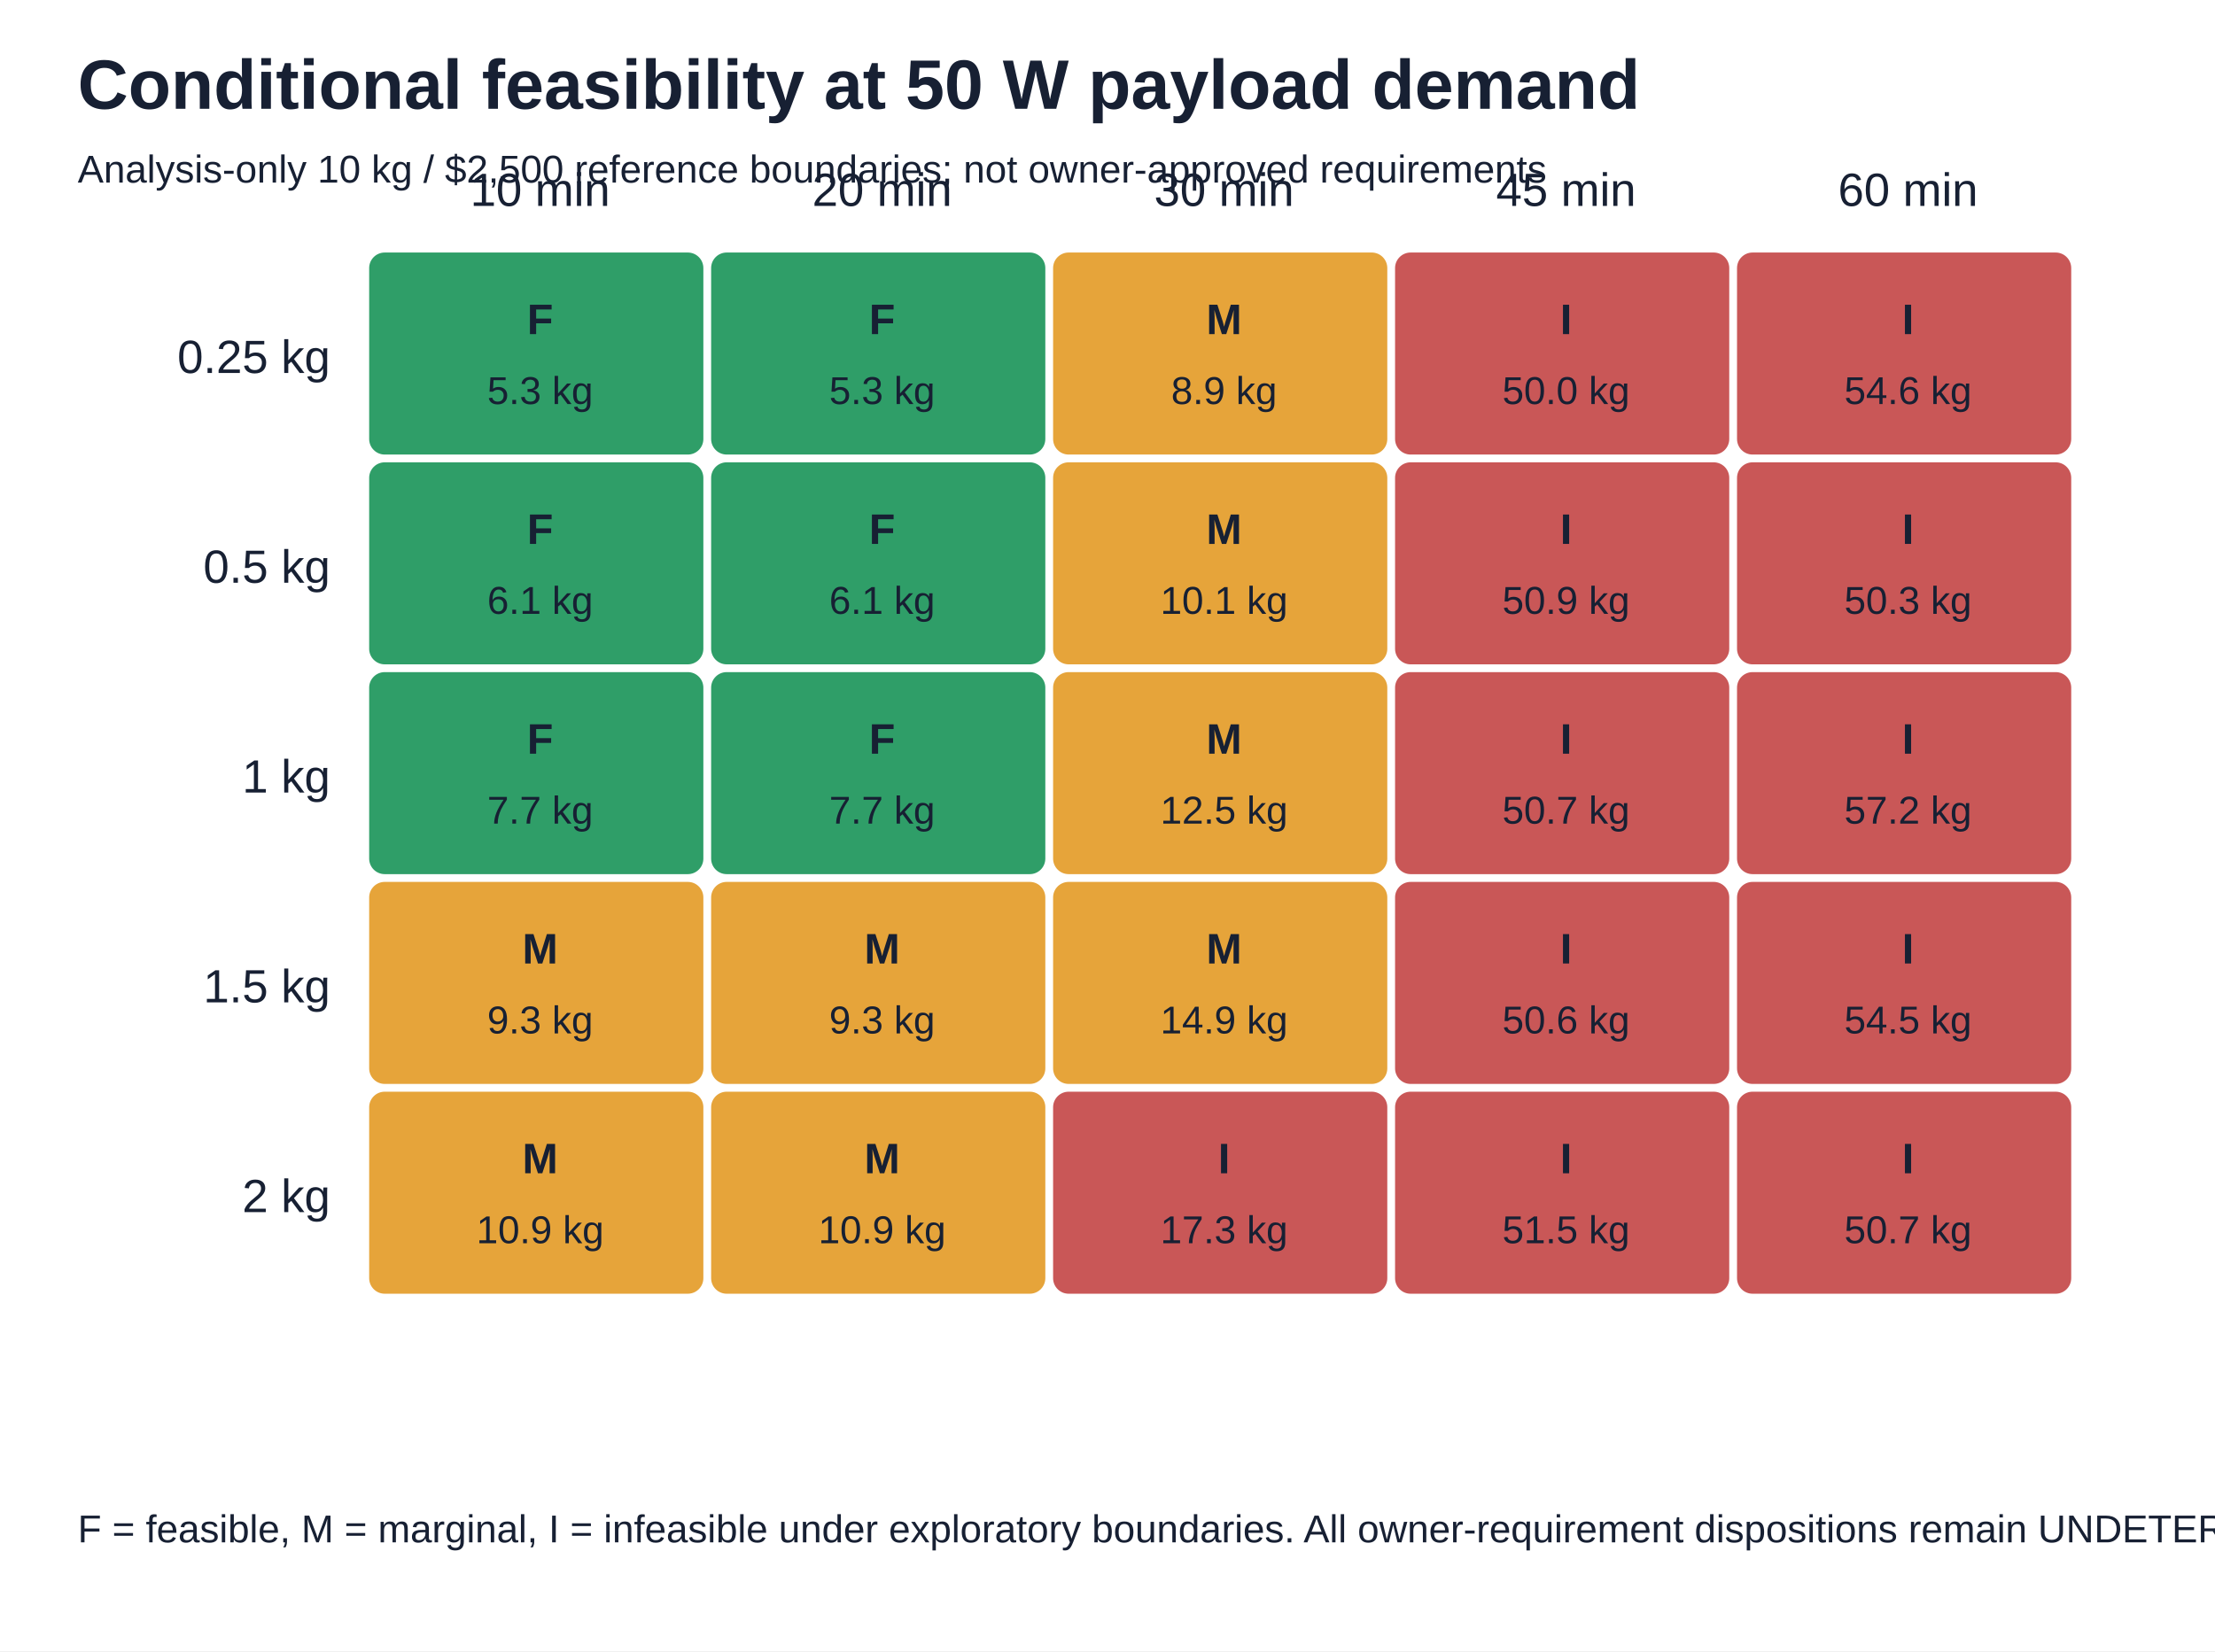
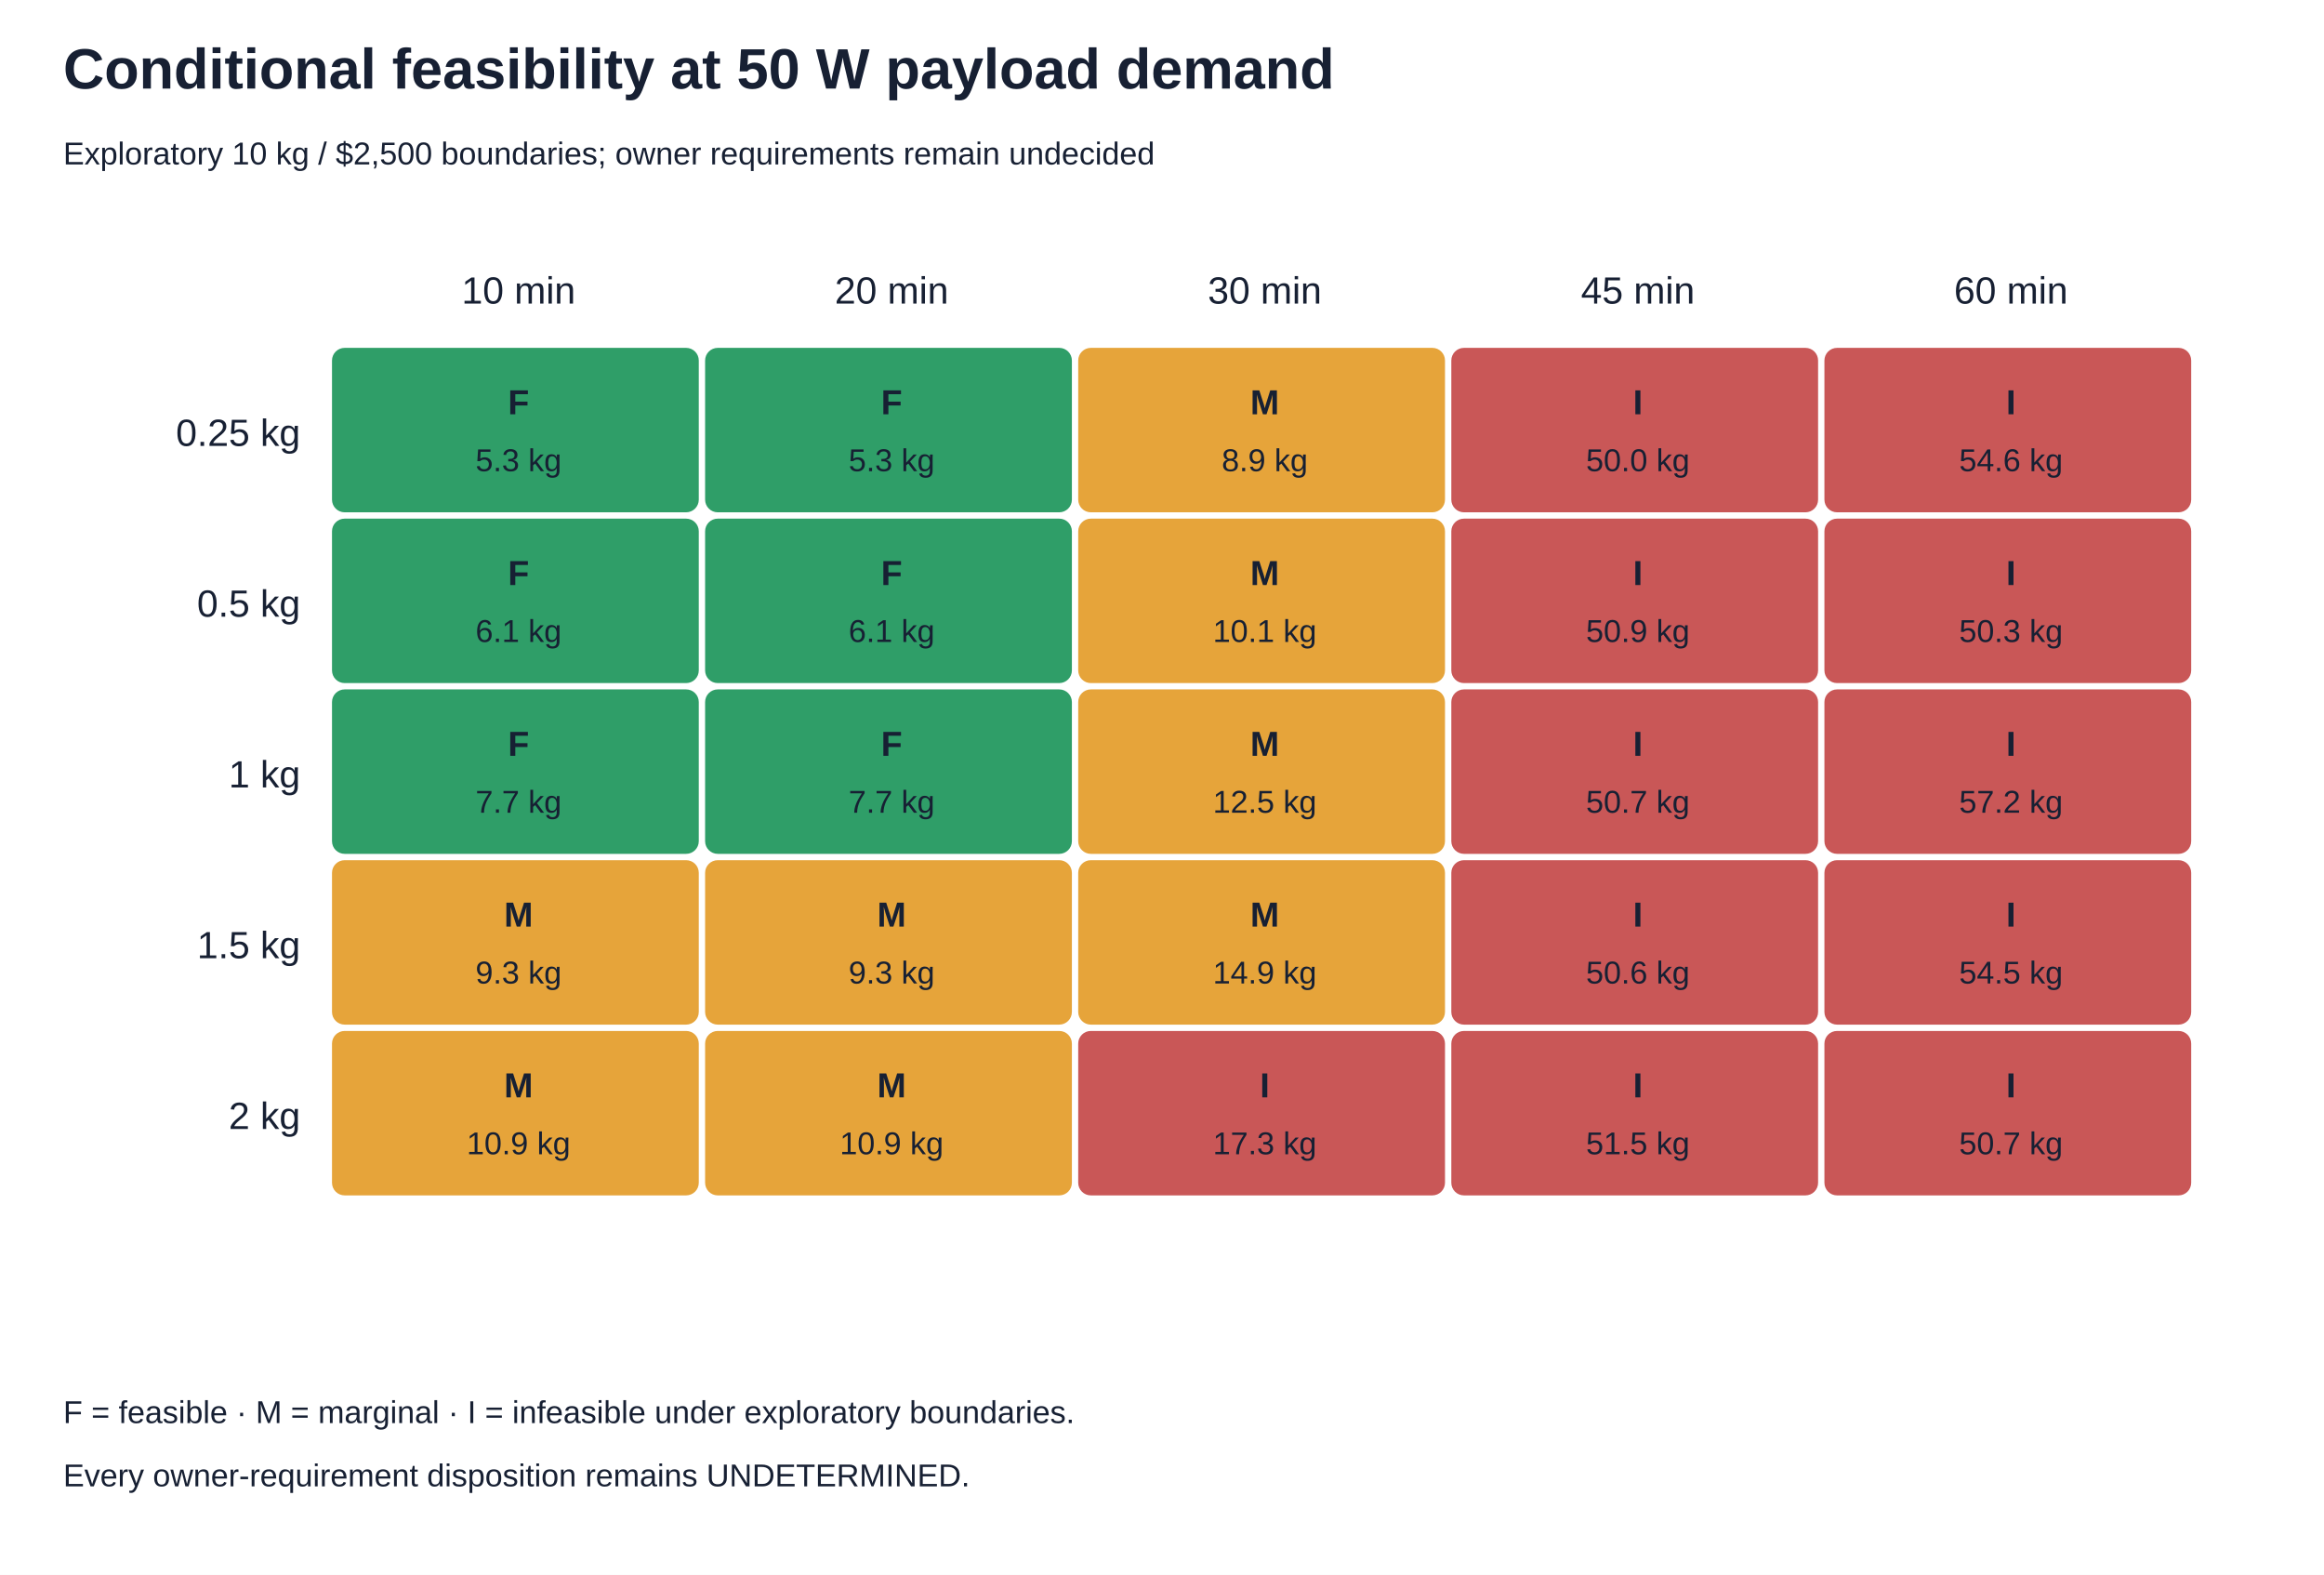
- <svg xmlns="http://www.w3.org/2000/svg" width="570" height="425" viewBox="0 0 570 425" role="img" aria-labelledby="title desc">
+ <svg xmlns="http://www.w3.org/2000/svg" width="735" height="498" viewBox="0 0 735 498" role="img" aria-labelledby="title desc">
  <style>text{font-family:Arial,sans-serif;fill:#172033}.axis{stroke:#607089;stroke-width:1}.grid{stroke:#d9e0ea;stroke-width:1}.label{font-size:12px}.small{font-size:10px}.title{font-size:18px;font-weight:700}</style>
-   <rect width="570" height="425" fill="#ffffff" />
+   <rect width="735" height="498" fill="#ffffff" />
  <text x="20" y="28" class="title">Conditional feasibility at 50 W payload demand</text>
-   <text x="20" y="47" class="small">Analysis-only 10 kg / $2,500 reference boundaries; not owner-approved requirements</text>
-   <text x="139.0" y="53" text-anchor="middle" class="label">10 min</text>
-   <text x="227.0" y="53" text-anchor="middle" class="label">20 min</text>
-   <text x="315.0" y="53" text-anchor="middle" class="label">30 min</text>
-   <text x="403.0" y="53" text-anchor="middle" class="label">45 min</text>
-   <text x="491.0" y="53" text-anchor="middle" class="label">60 min</text>
-   <text x="85" y="96.0" text-anchor="end" class="label">0.25 kg</text>
-   <rect x="95" y="65" width="86" height="52" rx="4" fill="#2f9e68" />
-   <text x="139.0" y="86" text-anchor="middle" fill="#ffffff" style="font-size:11px;font-weight:700">F</text>
-   <text x="139.0" y="104" text-anchor="middle" fill="#ffffff" style="font-size:10px">5.3 kg</text>
-   <rect x="183" y="65" width="86" height="52" rx="4" fill="#2f9e68" />
-   <text x="227.0" y="86" text-anchor="middle" fill="#ffffff" style="font-size:11px;font-weight:700">F</text>
-   <text x="227.0" y="104" text-anchor="middle" fill="#ffffff" style="font-size:10px">5.3 kg</text>
-   <rect x="271" y="65" width="86" height="52" rx="4" fill="#e6a43a" />
-   <text x="315.0" y="86" text-anchor="middle" fill="#ffffff" style="font-size:11px;font-weight:700">M</text>
-   <text x="315.0" y="104" text-anchor="middle" fill="#ffffff" style="font-size:10px">8.9 kg</text>
-   <rect x="359" y="65" width="86" height="52" rx="4" fill="#c95757" />
-   <text x="403.0" y="86" text-anchor="middle" fill="#ffffff" style="font-size:11px;font-weight:700">I</text>
-   <text x="403.0" y="104" text-anchor="middle" fill="#ffffff" style="font-size:10px">50.0 kg</text>
-   <rect x="447" y="65" width="86" height="52" rx="4" fill="#c95757" />
-   <text x="491.0" y="86" text-anchor="middle" fill="#ffffff" style="font-size:11px;font-weight:700">I</text>
-   <text x="491.0" y="104" text-anchor="middle" fill="#ffffff" style="font-size:10px">54.6 kg</text>
-   <text x="85" y="150.0" text-anchor="end" class="label">0.5 kg</text>
-   <rect x="95" y="119" width="86" height="52" rx="4" fill="#2f9e68" />
-   <text x="139.0" y="140" text-anchor="middle" fill="#ffffff" style="font-size:11px;font-weight:700">F</text>
-   <text x="139.0" y="158" text-anchor="middle" fill="#ffffff" style="font-size:10px">6.1 kg</text>
-   <rect x="183" y="119" width="86" height="52" rx="4" fill="#2f9e68" />
-   <text x="227.0" y="140" text-anchor="middle" fill="#ffffff" style="font-size:11px;font-weight:700">F</text>
-   <text x="227.0" y="158" text-anchor="middle" fill="#ffffff" style="font-size:10px">6.1 kg</text>
-   <rect x="271" y="119" width="86" height="52" rx="4" fill="#e6a43a" />
-   <text x="315.0" y="140" text-anchor="middle" fill="#ffffff" style="font-size:11px;font-weight:700">M</text>
-   <text x="315.0" y="158" text-anchor="middle" fill="#ffffff" style="font-size:10px">10.1 kg</text>
-   <rect x="359" y="119" width="86" height="52" rx="4" fill="#c95757" />
-   <text x="403.0" y="140" text-anchor="middle" fill="#ffffff" style="font-size:11px;font-weight:700">I</text>
-   <text x="403.0" y="158" text-anchor="middle" fill="#ffffff" style="font-size:10px">50.9 kg</text>
-   <rect x="447" y="119" width="86" height="52" rx="4" fill="#c95757" />
-   <text x="491.0" y="140" text-anchor="middle" fill="#ffffff" style="font-size:11px;font-weight:700">I</text>
-   <text x="491.0" y="158" text-anchor="middle" fill="#ffffff" style="font-size:10px">50.3 kg</text>
-   <text x="85" y="204.0" text-anchor="end" class="label">1 kg</text>
-   <rect x="95" y="173" width="86" height="52" rx="4" fill="#2f9e68" />
-   <text x="139.0" y="194" text-anchor="middle" fill="#ffffff" style="font-size:11px;font-weight:700">F</text>
-   <text x="139.0" y="212" text-anchor="middle" fill="#ffffff" style="font-size:10px">7.7 kg</text>
-   <rect x="183" y="173" width="86" height="52" rx="4" fill="#2f9e68" />
-   <text x="227.0" y="194" text-anchor="middle" fill="#ffffff" style="font-size:11px;font-weight:700">F</text>
-   <text x="227.0" y="212" text-anchor="middle" fill="#ffffff" style="font-size:10px">7.7 kg</text>
-   <rect x="271" y="173" width="86" height="52" rx="4" fill="#e6a43a" />
-   <text x="315.0" y="194" text-anchor="middle" fill="#ffffff" style="font-size:11px;font-weight:700">M</text>
-   <text x="315.0" y="212" text-anchor="middle" fill="#ffffff" style="font-size:10px">12.5 kg</text>
-   <rect x="359" y="173" width="86" height="52" rx="4" fill="#c95757" />
-   <text x="403.0" y="194" text-anchor="middle" fill="#ffffff" style="font-size:11px;font-weight:700">I</text>
-   <text x="403.0" y="212" text-anchor="middle" fill="#ffffff" style="font-size:10px">50.7 kg</text>
-   <rect x="447" y="173" width="86" height="52" rx="4" fill="#c95757" />
-   <text x="491.0" y="194" text-anchor="middle" fill="#ffffff" style="font-size:11px;font-weight:700">I</text>
-   <text x="491.0" y="212" text-anchor="middle" fill="#ffffff" style="font-size:10px">57.2 kg</text>
-   <text x="85" y="258.0" text-anchor="end" class="label">1.5 kg</text>
-   <rect x="95" y="227" width="86" height="52" rx="4" fill="#e6a43a" />
-   <text x="139.0" y="248" text-anchor="middle" fill="#ffffff" style="font-size:11px;font-weight:700">M</text>
-   <text x="139.0" y="266" text-anchor="middle" fill="#ffffff" style="font-size:10px">9.3 kg</text>
-   <rect x="183" y="227" width="86" height="52" rx="4" fill="#e6a43a" />
-   <text x="227.0" y="248" text-anchor="middle" fill="#ffffff" style="font-size:11px;font-weight:700">M</text>
-   <text x="227.0" y="266" text-anchor="middle" fill="#ffffff" style="font-size:10px">9.3 kg</text>
-   <rect x="271" y="227" width="86" height="52" rx="4" fill="#e6a43a" />
-   <text x="315.0" y="248" text-anchor="middle" fill="#ffffff" style="font-size:11px;font-weight:700">M</text>
-   <text x="315.0" y="266" text-anchor="middle" fill="#ffffff" style="font-size:10px">14.9 kg</text>
-   <rect x="359" y="227" width="86" height="52" rx="4" fill="#c95757" />
-   <text x="403.0" y="248" text-anchor="middle" fill="#ffffff" style="font-size:11px;font-weight:700">I</text>
-   <text x="403.0" y="266" text-anchor="middle" fill="#ffffff" style="font-size:10px">50.6 kg</text>
-   <rect x="447" y="227" width="86" height="52" rx="4" fill="#c95757" />
-   <text x="491.0" y="248" text-anchor="middle" fill="#ffffff" style="font-size:11px;font-weight:700">I</text>
-   <text x="491.0" y="266" text-anchor="middle" fill="#ffffff" style="font-size:10px">54.5 kg</text>
-   <text x="85" y="312.0" text-anchor="end" class="label">2 kg</text>
-   <rect x="95" y="281" width="86" height="52" rx="4" fill="#e6a43a" />
-   <text x="139.0" y="302" text-anchor="middle" fill="#ffffff" style="font-size:11px;font-weight:700">M</text>
-   <text x="139.0" y="320" text-anchor="middle" fill="#ffffff" style="font-size:10px">10.9 kg</text>
-   <rect x="183" y="281" width="86" height="52" rx="4" fill="#e6a43a" />
-   <text x="227.0" y="302" text-anchor="middle" fill="#ffffff" style="font-size:11px;font-weight:700">M</text>
-   <text x="227.0" y="320" text-anchor="middle" fill="#ffffff" style="font-size:10px">10.9 kg</text>
-   <rect x="271" y="281" width="86" height="52" rx="4" fill="#c95757" />
-   <text x="315.0" y="302" text-anchor="middle" fill="#ffffff" style="font-size:11px;font-weight:700">I</text>
-   <text x="315.0" y="320" text-anchor="middle" fill="#ffffff" style="font-size:10px">17.3 kg</text>
-   <rect x="359" y="281" width="86" height="52" rx="4" fill="#c95757" />
-   <text x="403.0" y="302" text-anchor="middle" fill="#ffffff" style="font-size:11px;font-weight:700">I</text>
-   <text x="403.0" y="320" text-anchor="middle" fill="#ffffff" style="font-size:10px">51.5 kg</text>
-   <rect x="447" y="281" width="86" height="52" rx="4" fill="#c95757" />
-   <text x="491.0" y="302" text-anchor="middle" fill="#ffffff" style="font-size:11px;font-weight:700">I</text>
-   <text x="491.0" y="320" text-anchor="middle" fill="#ffffff" style="font-size:10px">50.7 kg</text>
-   <text x="20" y="397" class="small">F = feasible, M = marginal, I = infeasible under exploratory boundaries. All owner-requirement dispositions remain UNDETERMINED.</text>
+   <text x="20" y="52" class="small">Exploratory 10 kg / $2,500 boundaries; owner requirements remain undecided</text>
+   <text x="164.0" y="96" text-anchor="middle" class="label">10 min</text>
+   <text x="282.0" y="96" text-anchor="middle" class="label">20 min</text>
+   <text x="400.0" y="96" text-anchor="middle" class="label">30 min</text>
+   <text x="518.0" y="96" text-anchor="middle" class="label">45 min</text>
+   <text x="636.0" y="96" text-anchor="middle" class="label">60 min</text>
+   <text x="95" y="141.0" text-anchor="end" class="label">0.25 kg</text>
+   <rect x="105" y="110" width="116" height="52" rx="4" fill="#2f9e68" />
+   <text x="164.0" y="131" text-anchor="middle" fill="#ffffff" style="font-size:11px;font-weight:700">F</text>
+   <text x="164.0" y="149" text-anchor="middle" fill="#ffffff" style="font-size:10px">5.3 kg</text>
+   <rect x="223" y="110" width="116" height="52" rx="4" fill="#2f9e68" />
+   <text x="282.0" y="131" text-anchor="middle" fill="#ffffff" style="font-size:11px;font-weight:700">F</text>
+   <text x="282.0" y="149" text-anchor="middle" fill="#ffffff" style="font-size:10px">5.3 kg</text>
+   <rect x="341" y="110" width="116" height="52" rx="4" fill="#e6a43a" />
+   <text x="400.0" y="131" text-anchor="middle" fill="#ffffff" style="font-size:11px;font-weight:700">M</text>
+   <text x="400.0" y="149" text-anchor="middle" fill="#ffffff" style="font-size:10px">8.9 kg</text>
+   <rect x="459" y="110" width="116" height="52" rx="4" fill="#c95757" />
+   <text x="518.0" y="131" text-anchor="middle" fill="#ffffff" style="font-size:11px;font-weight:700">I</text>
+   <text x="518.0" y="149" text-anchor="middle" fill="#ffffff" style="font-size:10px">50.0 kg</text>
+   <rect x="577" y="110" width="116" height="52" rx="4" fill="#c95757" />
+   <text x="636.0" y="131" text-anchor="middle" fill="#ffffff" style="font-size:11px;font-weight:700">I</text>
+   <text x="636.0" y="149" text-anchor="middle" fill="#ffffff" style="font-size:10px">54.6 kg</text>
+   <text x="95" y="195.0" text-anchor="end" class="label">0.5 kg</text>
+   <rect x="105" y="164" width="116" height="52" rx="4" fill="#2f9e68" />
+   <text x="164.0" y="185" text-anchor="middle" fill="#ffffff" style="font-size:11px;font-weight:700">F</text>
+   <text x="164.0" y="203" text-anchor="middle" fill="#ffffff" style="font-size:10px">6.1 kg</text>
+   <rect x="223" y="164" width="116" height="52" rx="4" fill="#2f9e68" />
+   <text x="282.0" y="185" text-anchor="middle" fill="#ffffff" style="font-size:11px;font-weight:700">F</text>
+   <text x="282.0" y="203" text-anchor="middle" fill="#ffffff" style="font-size:10px">6.1 kg</text>
+   <rect x="341" y="164" width="116" height="52" rx="4" fill="#e6a43a" />
+   <text x="400.0" y="185" text-anchor="middle" fill="#ffffff" style="font-size:11px;font-weight:700">M</text>
+   <text x="400.0" y="203" text-anchor="middle" fill="#ffffff" style="font-size:10px">10.1 kg</text>
+   <rect x="459" y="164" width="116" height="52" rx="4" fill="#c95757" />
+   <text x="518.0" y="185" text-anchor="middle" fill="#ffffff" style="font-size:11px;font-weight:700">I</text>
+   <text x="518.0" y="203" text-anchor="middle" fill="#ffffff" style="font-size:10px">50.9 kg</text>
+   <rect x="577" y="164" width="116" height="52" rx="4" fill="#c95757" />
+   <text x="636.0" y="185" text-anchor="middle" fill="#ffffff" style="font-size:11px;font-weight:700">I</text>
+   <text x="636.0" y="203" text-anchor="middle" fill="#ffffff" style="font-size:10px">50.3 kg</text>
+   <text x="95" y="249.0" text-anchor="end" class="label">1 kg</text>
+   <rect x="105" y="218" width="116" height="52" rx="4" fill="#2f9e68" />
+   <text x="164.0" y="239" text-anchor="middle" fill="#ffffff" style="font-size:11px;font-weight:700">F</text>
+   <text x="164.0" y="257" text-anchor="middle" fill="#ffffff" style="font-size:10px">7.7 kg</text>
+   <rect x="223" y="218" width="116" height="52" rx="4" fill="#2f9e68" />
+   <text x="282.0" y="239" text-anchor="middle" fill="#ffffff" style="font-size:11px;font-weight:700">F</text>
+   <text x="282.0" y="257" text-anchor="middle" fill="#ffffff" style="font-size:10px">7.7 kg</text>
+   <rect x="341" y="218" width="116" height="52" rx="4" fill="#e6a43a" />
+   <text x="400.0" y="239" text-anchor="middle" fill="#ffffff" style="font-size:11px;font-weight:700">M</text>
+   <text x="400.0" y="257" text-anchor="middle" fill="#ffffff" style="font-size:10px">12.5 kg</text>
+   <rect x="459" y="218" width="116" height="52" rx="4" fill="#c95757" />
+   <text x="518.0" y="239" text-anchor="middle" fill="#ffffff" style="font-size:11px;font-weight:700">I</text>
+   <text x="518.0" y="257" text-anchor="middle" fill="#ffffff" style="font-size:10px">50.7 kg</text>
+   <rect x="577" y="218" width="116" height="52" rx="4" fill="#c95757" />
+   <text x="636.0" y="239" text-anchor="middle" fill="#ffffff" style="font-size:11px;font-weight:700">I</text>
+   <text x="636.0" y="257" text-anchor="middle" fill="#ffffff" style="font-size:10px">57.2 kg</text>
+   <text x="95" y="303.0" text-anchor="end" class="label">1.5 kg</text>
+   <rect x="105" y="272" width="116" height="52" rx="4" fill="#e6a43a" />
+   <text x="164.0" y="293" text-anchor="middle" fill="#ffffff" style="font-size:11px;font-weight:700">M</text>
+   <text x="164.0" y="311" text-anchor="middle" fill="#ffffff" style="font-size:10px">9.3 kg</text>
+   <rect x="223" y="272" width="116" height="52" rx="4" fill="#e6a43a" />
+   <text x="282.0" y="293" text-anchor="middle" fill="#ffffff" style="font-size:11px;font-weight:700">M</text>
+   <text x="282.0" y="311" text-anchor="middle" fill="#ffffff" style="font-size:10px">9.3 kg</text>
+   <rect x="341" y="272" width="116" height="52" rx="4" fill="#e6a43a" />
+   <text x="400.0" y="293" text-anchor="middle" fill="#ffffff" style="font-size:11px;font-weight:700">M</text>
+   <text x="400.0" y="311" text-anchor="middle" fill="#ffffff" style="font-size:10px">14.9 kg</text>
+   <rect x="459" y="272" width="116" height="52" rx="4" fill="#c95757" />
+   <text x="518.0" y="293" text-anchor="middle" fill="#ffffff" style="font-size:11px;font-weight:700">I</text>
+   <text x="518.0" y="311" text-anchor="middle" fill="#ffffff" style="font-size:10px">50.6 kg</text>
+   <rect x="577" y="272" width="116" height="52" rx="4" fill="#c95757" />
+   <text x="636.0" y="293" text-anchor="middle" fill="#ffffff" style="font-size:11px;font-weight:700">I</text>
+   <text x="636.0" y="311" text-anchor="middle" fill="#ffffff" style="font-size:10px">54.5 kg</text>
+   <text x="95" y="357.0" text-anchor="end" class="label">2 kg</text>
+   <rect x="105" y="326" width="116" height="52" rx="4" fill="#e6a43a" />
+   <text x="164.0" y="347" text-anchor="middle" fill="#ffffff" style="font-size:11px;font-weight:700">M</text>
+   <text x="164.0" y="365" text-anchor="middle" fill="#ffffff" style="font-size:10px">10.9 kg</text>
+   <rect x="223" y="326" width="116" height="52" rx="4" fill="#e6a43a" />
+   <text x="282.0" y="347" text-anchor="middle" fill="#ffffff" style="font-size:11px;font-weight:700">M</text>
+   <text x="282.0" y="365" text-anchor="middle" fill="#ffffff" style="font-size:10px">10.9 kg</text>
+   <rect x="341" y="326" width="116" height="52" rx="4" fill="#c95757" />
+   <text x="400.0" y="347" text-anchor="middle" fill="#ffffff" style="font-size:11px;font-weight:700">I</text>
+   <text x="400.0" y="365" text-anchor="middle" fill="#ffffff" style="font-size:10px">17.3 kg</text>
+   <rect x="459" y="326" width="116" height="52" rx="4" fill="#c95757" />
+   <text x="518.0" y="347" text-anchor="middle" fill="#ffffff" style="font-size:11px;font-weight:700">I</text>
+   <text x="518.0" y="365" text-anchor="middle" fill="#ffffff" style="font-size:10px">51.5 kg</text>
+   <rect x="577" y="326" width="116" height="52" rx="4" fill="#c95757" />
+   <text x="636.0" y="347" text-anchor="middle" fill="#ffffff" style="font-size:11px;font-weight:700">I</text>
+   <text x="636.0" y="365" text-anchor="middle" fill="#ffffff" style="font-size:10px">50.7 kg</text>
+   <text x="20" y="450" class="small">F = feasible · M = marginal · I = infeasible under exploratory boundaries.</text>
+   <text x="20" y="470" class="small">Every owner-requirement disposition remains UNDETERMINED.</text>
</svg>
